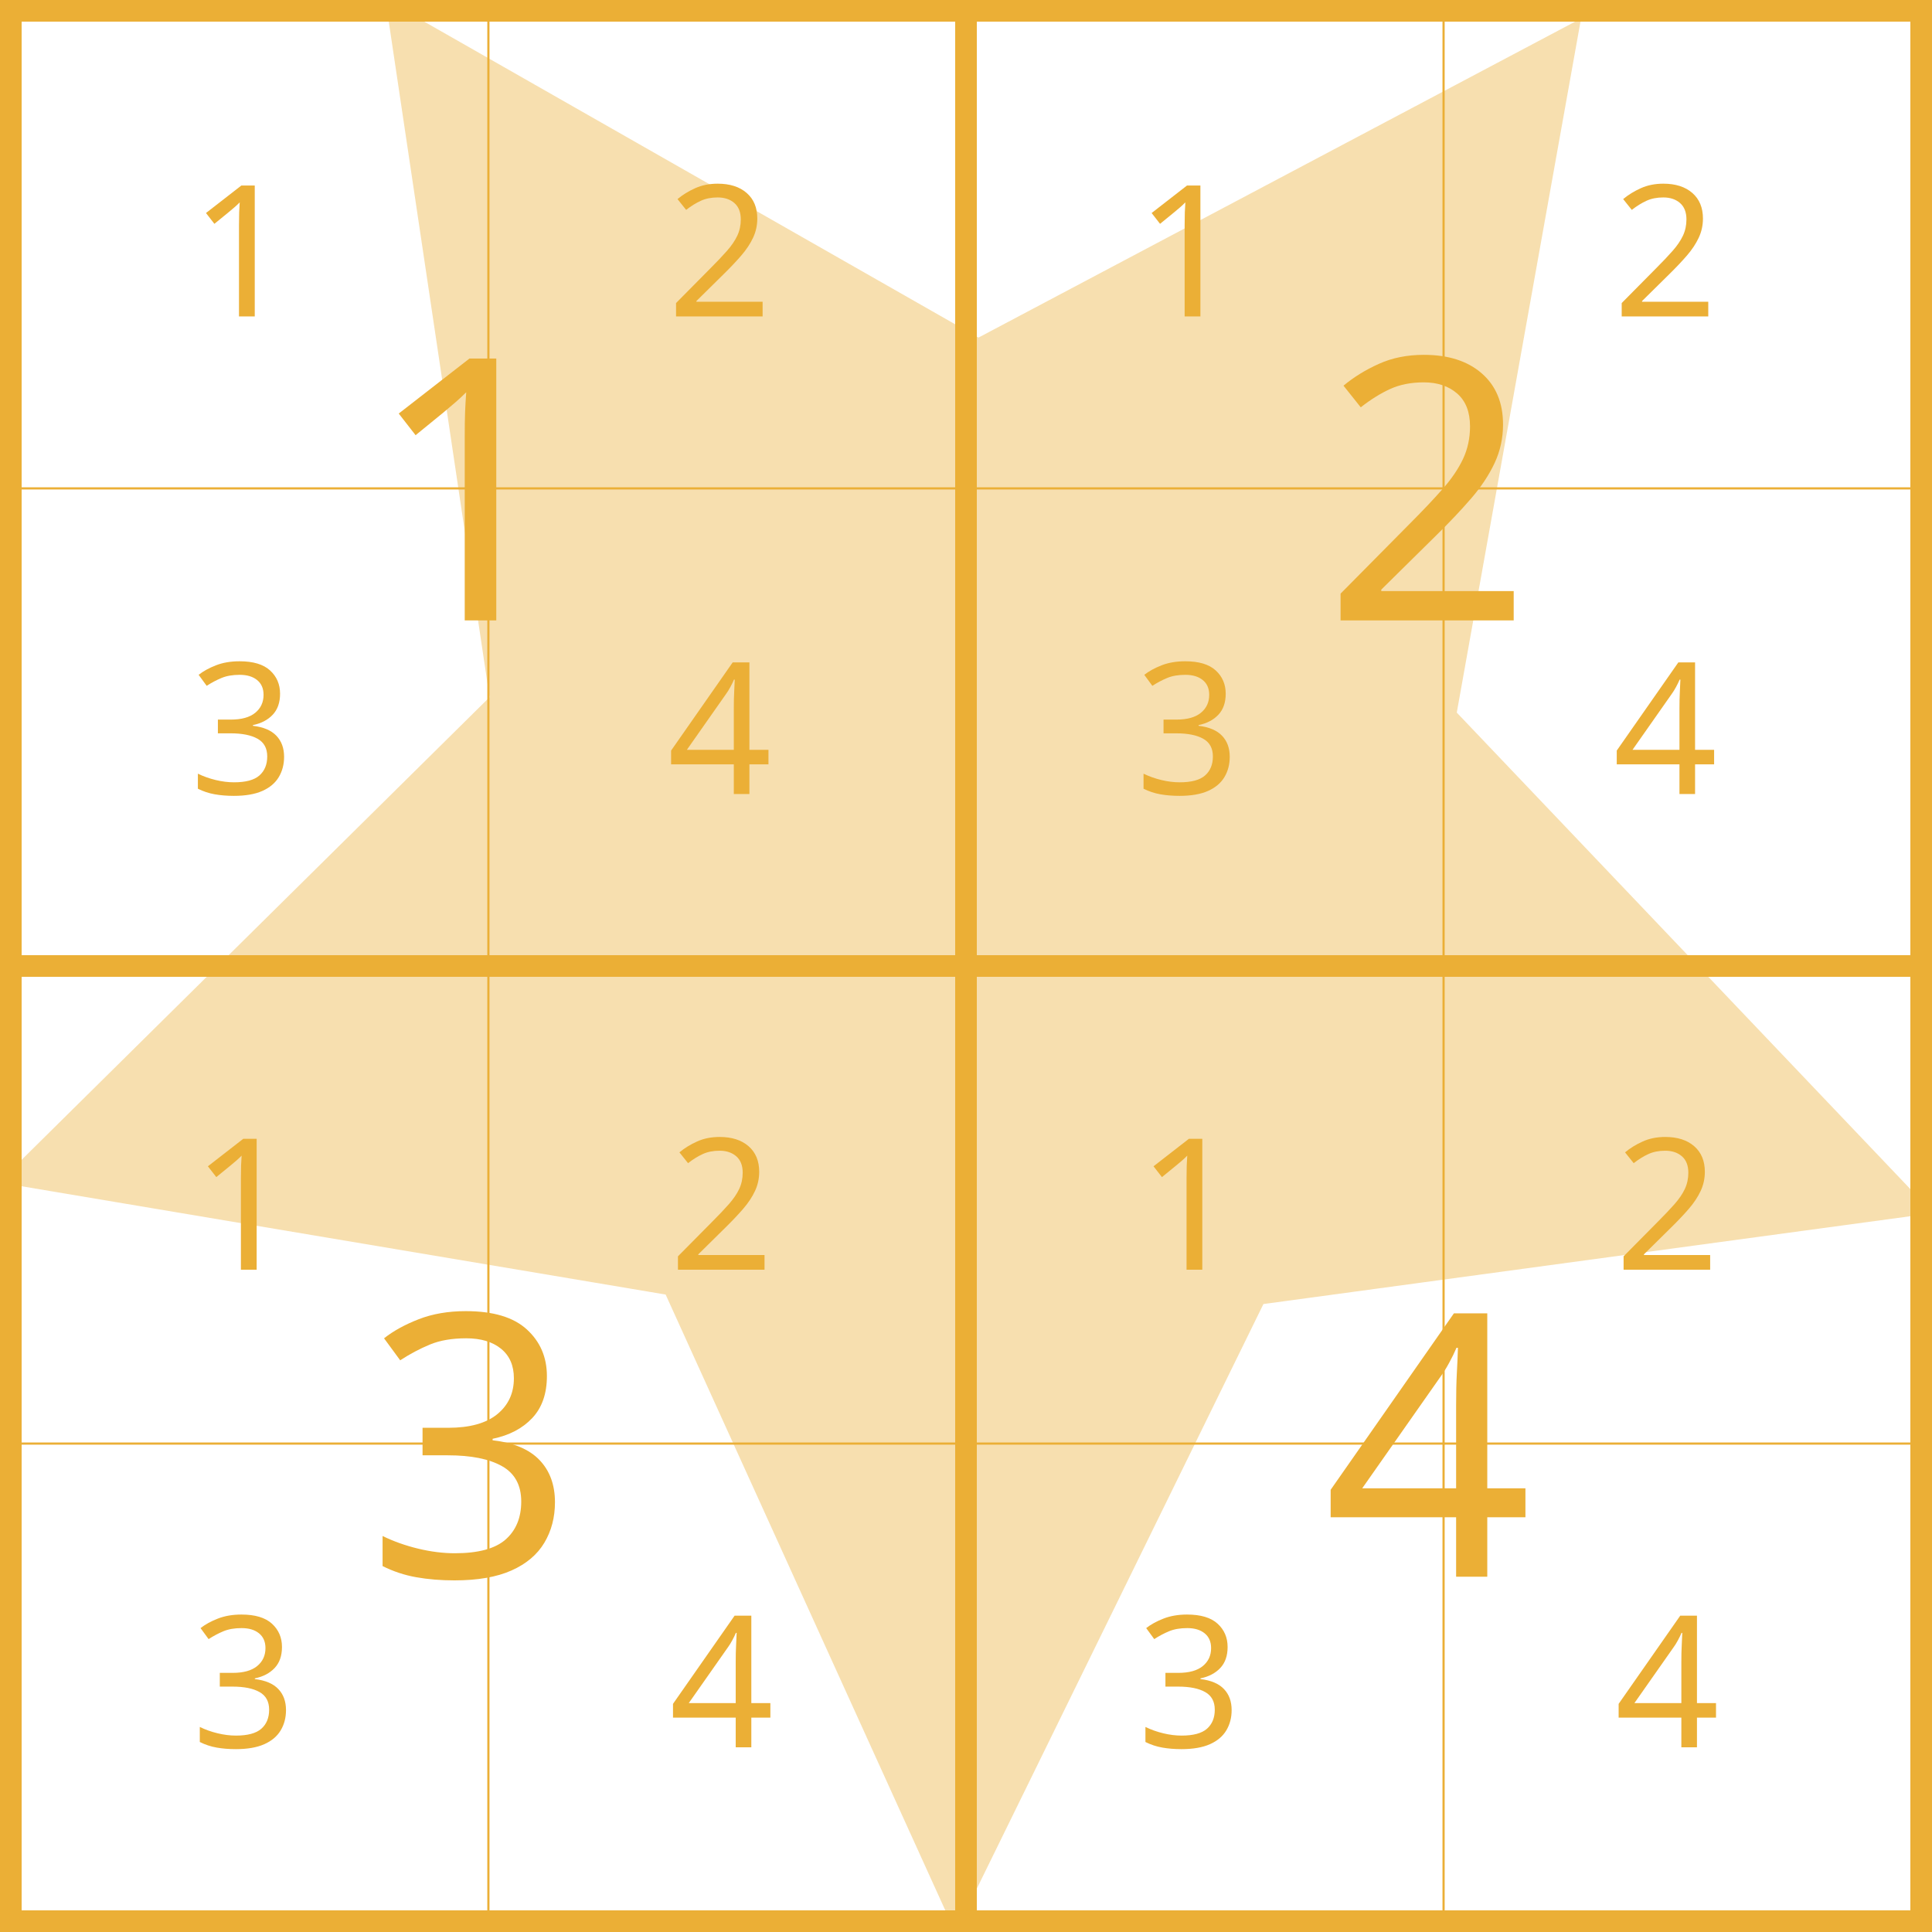
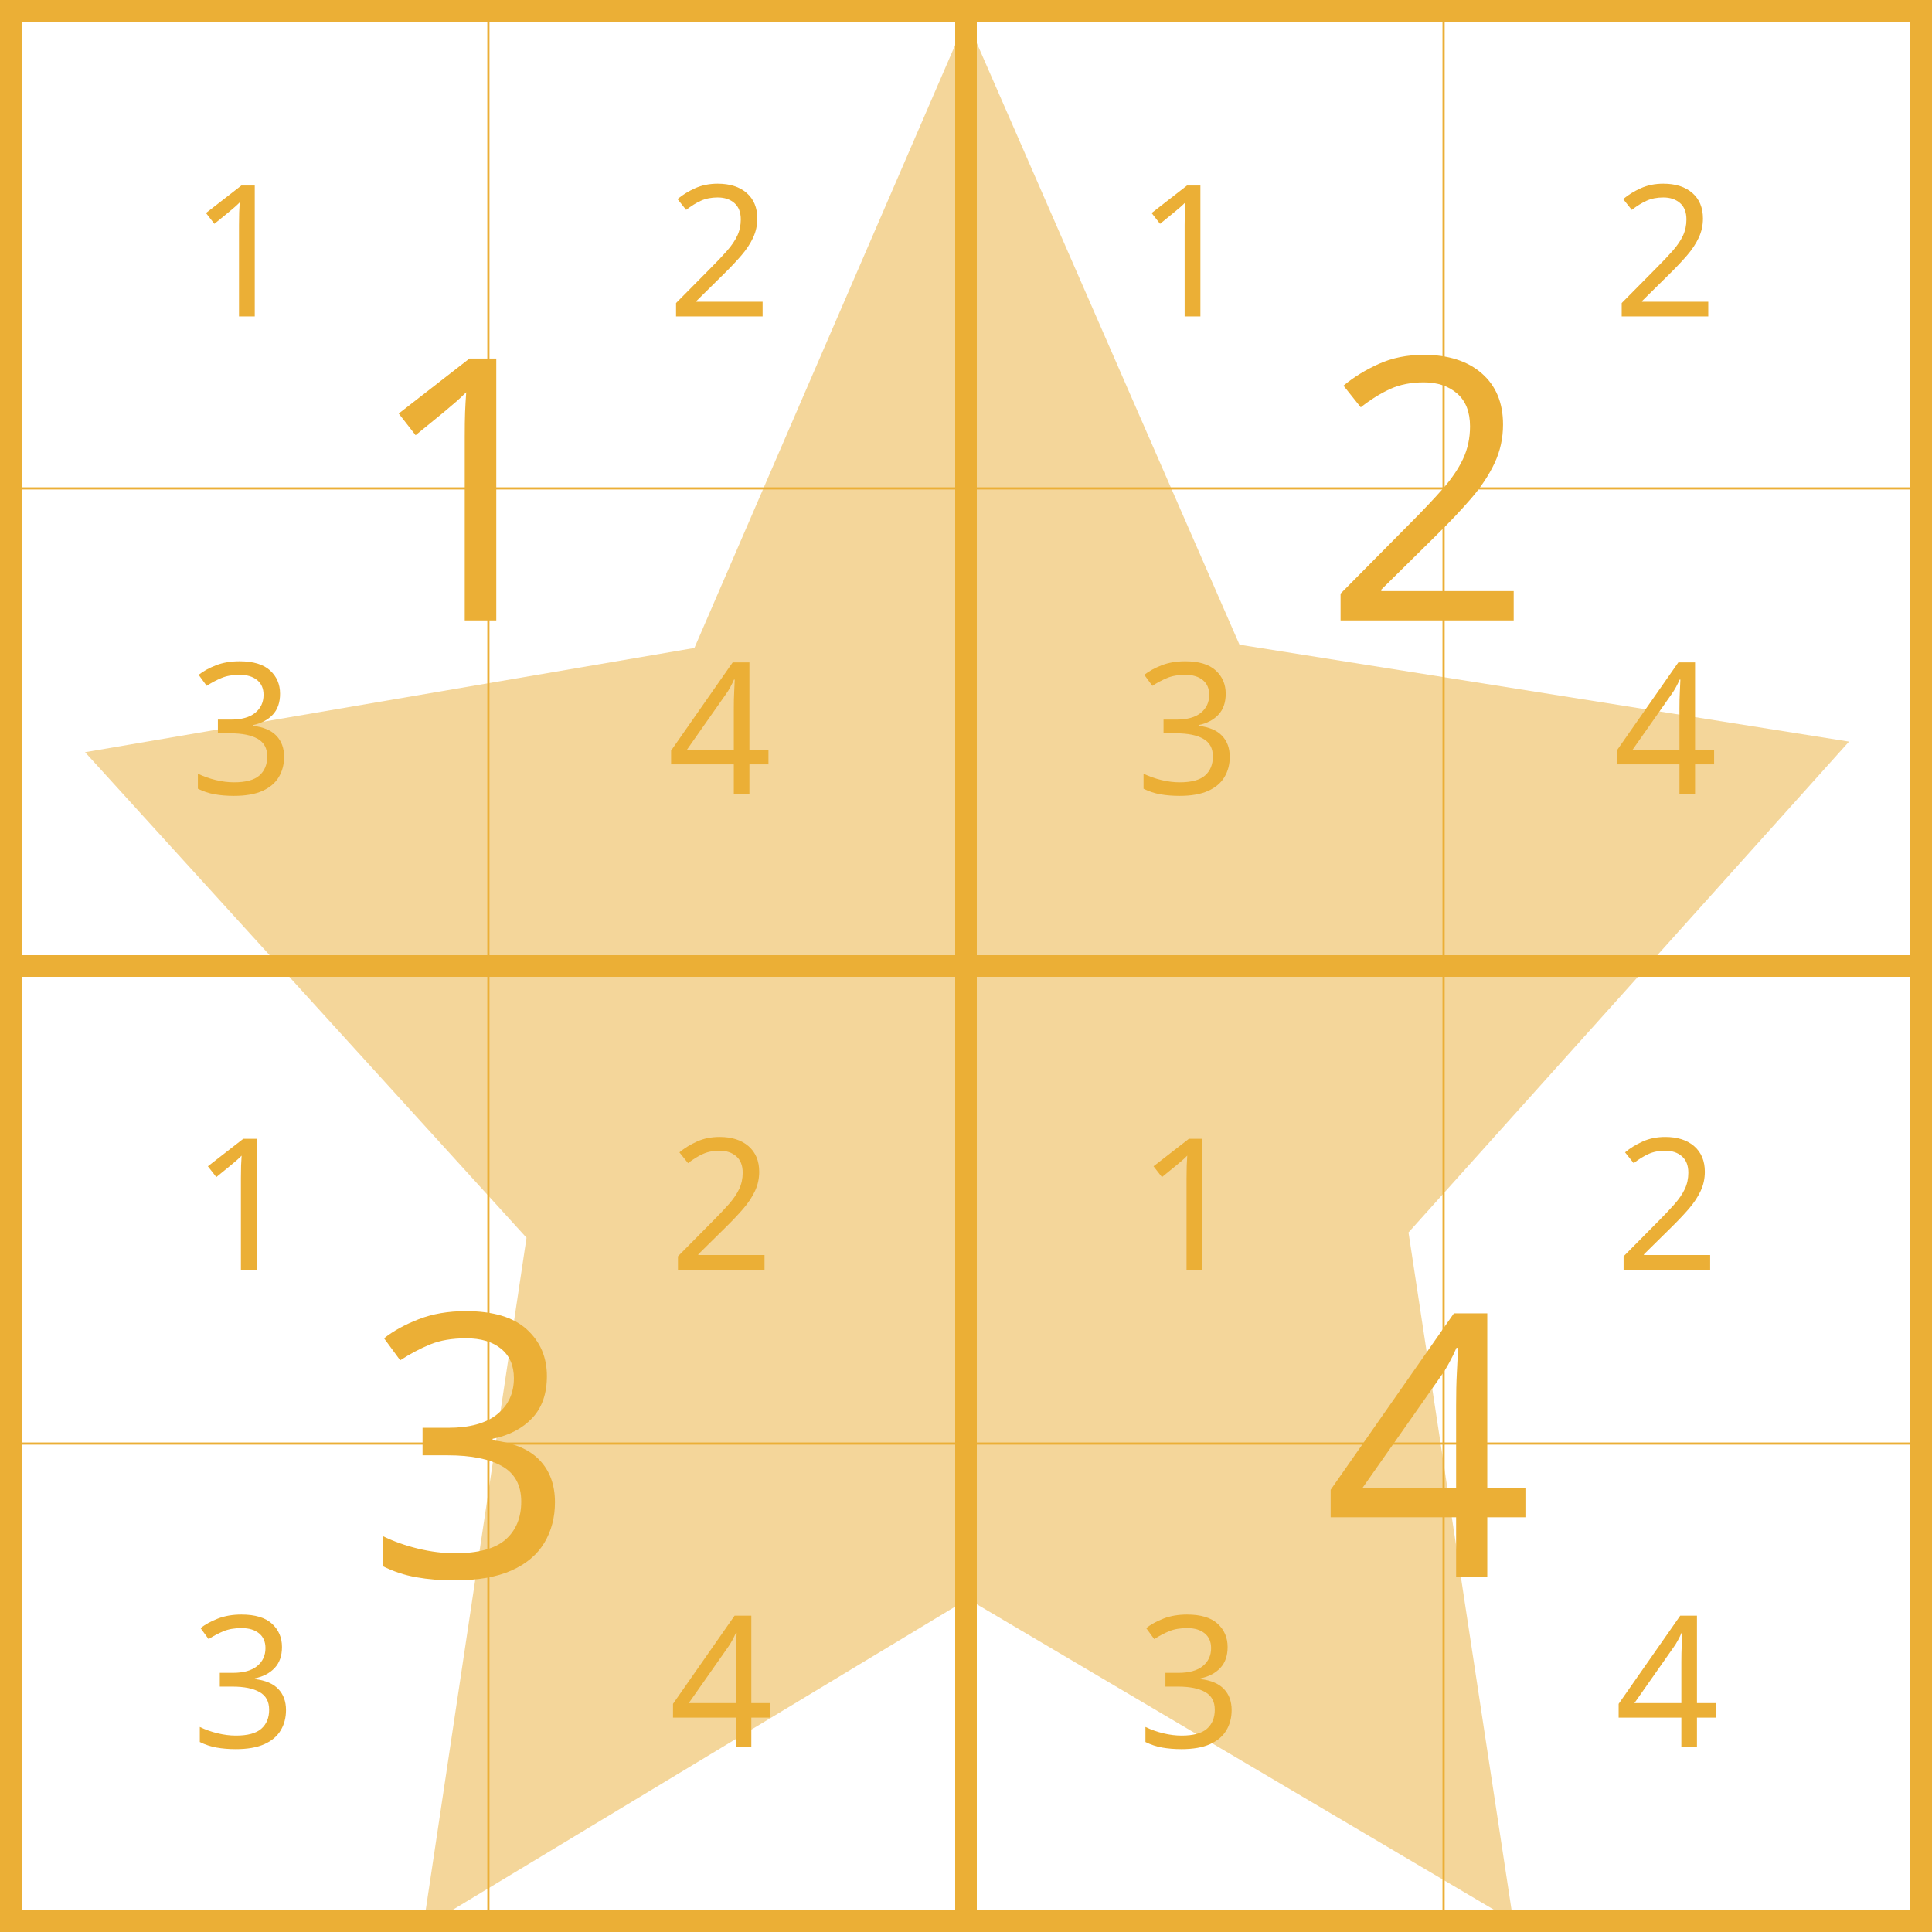
- <svg xmlns="http://www.w3.org/2000/svg" width="499.15" height="499.15" version="1.1" viewBox="0 0 499.15 499.15">
-   <path transform="matrix(.80998 0 0 .84682 70.865 17.098)" d="m217.3 564.87-91.117-191.91-209.75-33.736 154.36-145.96-32.73-209.9 186.52 101.7 189.52-95.992-39.086 208.81 149.86 150.58-210.67 27.354z" fill="#ebaf36" opacity=".4" stroke="#ebaf36" stroke-width="4" />
-   <g transform="matrix(.49356 0 0 .49356 2.7921 2.7921)" fill="none" stroke="#ebaf36">
-     <rect x="-1.5259e-5" width="250" height="250" />
-     <g stroke-width="11.314">
-       <rect x="-3.132e-6" width="1e3" height="500" />
-       <rect transform="rotate(-90)" x="-1e3" y="500" width="1e3" height="500" />
-       <rect transform="rotate(-90)" x="-1e3" width="1e3" height="500" />
-       <rect y="500" width="1e3" height="500" />
+ <svg xmlns="http://www.w3.org/2000/svg" width="499.15" height="499.15" version="1.1" viewBox="0 0 499.15 499.15" id="svg142">
+   <defs id="defs146" />
+   <path style="fill:#ebaf36;fill-opacity:0.5;stroke:none;stroke-width:13.096;stroke-opacity:1" id="path1340" d="M 206.56,260.508 83.908,252.868 8.082,349.574 -22.553,230.564 -137.958,188.332 -34.24,122.421 -29.737,-0.385 64.999,77.888 183.187,44.222 138.019,158.509 Z" transform="matrix(1.181806,0.5949154,-0.5288025,1.344726,284.6062,23.15418)" />
+   <g transform="matrix(.49356 0 0 .49356 2.7921 2.7921)" fill="none" stroke="#ebaf36" id="g46">
+     <rect x="-1.5259e-5" width="250" height="250" id="rect4" />
+     <g stroke-width="11.314" id="g14">
+       <rect x="-3.132e-6" width="1e3" height="500" id="rect6" />
+       <rect transform="rotate(-90)" x="-1e3" y="500" width="1e3" height="500" id="rect8" />
+       <rect transform="rotate(-90)" x="-1e3" width="1e3" height="500" id="rect10" />
+       <rect y="500" width="1e3" height="500" id="rect12" />
    </g>
-     <rect x="250" y="-3.132e-6" width="250" height="250" />
-     <rect x="-1e-5" y="250" width="250" height="250" />
-     <rect x="250" y="250" width="250" height="250" />
-     <rect x="500" y="-3.132e-6" width="250" height="250" />
-     <rect x="750" y="-3.132e-6" width="250" height="250" />
-     <rect x="500" y="250" width="250" height="250" />
-     <rect x="750" y="250" width="250" height="250" />
-     <rect x="1.3654e-6" y="500" width="250" height="250" />
-     <rect x="250" y="500" width="250" height="250" />
-     <rect x="1.6624e-5" y="750" width="250" height="250" />
-     <rect x="250" y="750" width="250" height="250" />
-     <rect x="500" y="500" width="250" height="250" />
-     <rect x="750" y="500" width="250" height="250" />
-     <rect x="500" y="750" width="250" height="250" />
-     <rect x="750" y="750" width="250" height="250" />
+     <rect x="250" y="-3.132e-6" width="250" height="250" id="rect16" />
+     <rect x="-1e-5" y="250" width="250" height="250" id="rect18" />
+     <rect x="250" y="250" width="250" height="250" id="rect20" />
+     <rect x="500" y="-3.132e-6" width="250" height="250" id="rect22" />
+     <rect x="750" y="-3.132e-6" width="250" height="250" id="rect24" />
+     <rect x="500" y="250" width="250" height="250" id="rect26" />
+     <rect x="750" y="250" width="250" height="250" id="rect28" />
+     <rect x="1.3654e-6" y="500" width="250" height="250" id="rect30" />
+     <rect x="250" y="500" width="250" height="250" id="rect32" />
+     <rect x="1.6624e-5" y="750" width="250" height="250" id="rect34" />
+     <rect x="250" y="750" width="250" height="250" id="rect36" />
+     <rect x="500" y="500" width="250" height="250" id="rect38" />
+     <rect x="750" y="500" width="250" height="250" id="rect40" />
+     <rect x="500" y="750" width="250" height="250" id="rect42" />
+     <rect x="750" y="750" width="250" height="250" id="rect44" />
  </g>
-   <g font-family="sans-serif">
-     <g font-size="96px">
-       <g transform="matrix(.49356 0 0 .49356 2.7921 2.7921)">
-         <text x="93.617" y="159.992" style="line-height:1.25" xml:space="preserve">
-           <tspan x="93.617" y="159.992" fill="#ebaf36" font-size="96px">1</tspan>
+   <g font-family="sans-serif" id="g140">
+     <g font-size="96px" id="g120">
+       <g transform="matrix(.49356 0 0 .49356 2.7921 2.7921)" id="g64">
+         <text x="93.617" y="159.992" style="line-height:1.25" xml:space="preserve" id="text50">
+           <tspan x="93.617" y="159.992" fill="#ebaf36" font-size="96px" id="tspan48">1</tspan>
        </text>
-         <text x="343.617" y="159.992" style="line-height:1.25" xml:space="preserve">
-           <tspan x="343.617" y="159.992" fill="#ebaf36" font-size="96px">2</tspan>
+         <text x="343.617" y="159.992" style="line-height:1.25" xml:space="preserve" id="text54">
+           <tspan x="343.617" y="159.992" fill="#ebaf36" font-size="96px" id="tspan52">2</tspan>
        </text>
-         <text x="93.617" y="409.992" style="line-height:1.25" xml:space="preserve">
-           <tspan x="93.617" y="409.992" fill="#ebaf36" font-size="96px">3</tspan>
+         <text x="93.617" y="409.992" style="line-height:1.25" xml:space="preserve" id="text58">
+           <tspan x="93.617" y="409.992" fill="#ebaf36" font-size="96px" id="tspan56">3</tspan>
        </text>
-         <text x="343.617" y="409.992" style="line-height:1.25" xml:space="preserve">
-           <tspan x="343.617" y="409.992" fill="#ebaf36" font-size="96px">4</tspan>
+         <text x="343.617" y="409.992" style="line-height:1.25" xml:space="preserve" id="text62">
+           <tspan x="343.617" y="409.992" fill="#ebaf36" font-size="96px" id="tspan60">4</tspan>
        </text>
      </g>
-       <g transform="matrix(.49356 0 0 .49356 247.11 2.7921)">
-         <text x="93.617" y="159.992" style="line-height:1.25" xml:space="preserve">
-           <tspan x="93.617" y="159.992" fill="#ebaf36" font-size="96px">1</tspan>
+       <g transform="matrix(.49356 0 0 .49356 247.11 2.7921)" id="g82">
+         <text x="93.617" y="159.992" style="line-height:1.25" xml:space="preserve" id="text68">
+           <tspan x="93.617" y="159.992" fill="#ebaf36" font-size="96px" id="tspan66">1</tspan>
        </text>
-         <text x="343.617" y="159.992" style="line-height:1.25" xml:space="preserve">
-           <tspan x="343.617" y="159.992" fill="#ebaf36" font-size="96px">2</tspan>
+         <text x="343.617" y="159.992" style="line-height:1.25" xml:space="preserve" id="text72">
+           <tspan x="343.617" y="159.992" fill="#ebaf36" font-size="96px" id="tspan70">2</tspan>
        </text>
-         <text x="93.617" y="409.992" style="line-height:1.25" xml:space="preserve">
-           <tspan x="93.617" y="409.992" fill="#ebaf36" font-size="96px">3</tspan>
+         <text x="93.617" y="409.992" style="line-height:1.25" xml:space="preserve" id="text76">
+           <tspan x="93.617" y="409.992" fill="#ebaf36" font-size="96px" id="tspan74">3</tspan>
        </text>
-         <text x="343.617" y="409.992" style="line-height:1.25" xml:space="preserve">
-           <tspan x="343.617" y="409.992" fill="#ebaf36" font-size="96px">4</tspan>
+         <text x="343.617" y="409.992" style="line-height:1.25" xml:space="preserve" id="text80">
+           <tspan x="343.617" y="409.992" fill="#ebaf36" font-size="96px" id="tspan78">4</tspan>
        </text>
      </g>
-       <g transform="matrix(.49356 0 0 .49356 3.2856 249.08)">
-         <text x="93.617" y="159.992" style="line-height:1.25" xml:space="preserve">
-           <tspan x="93.617" y="159.992" fill="#ebaf36" font-size="96px">1</tspan>
+       <g transform="matrix(.49356 0 0 .49356 3.2856 249.08)" id="g100">
+         <text x="93.617" y="159.992" style="line-height:1.25" xml:space="preserve" id="text86">
+           <tspan x="93.617" y="159.992" fill="#ebaf36" font-size="96px" id="tspan84">1</tspan>
        </text>
-         <text x="343.617" y="159.992" style="line-height:1.25" xml:space="preserve">
-           <tspan x="343.617" y="159.992" fill="#ebaf36" font-size="96px">2</tspan>
+         <text x="343.617" y="159.992" style="line-height:1.25" xml:space="preserve" id="text90">
+           <tspan x="343.617" y="159.992" fill="#ebaf36" font-size="96px" id="tspan88">2</tspan>
        </text>
-         <text x="93.617" y="409.992" style="line-height:1.25" xml:space="preserve">
-           <tspan x="93.617" y="409.992" fill="#ebaf36" font-size="96px">3</tspan>
+         <text x="93.617" y="409.992" style="line-height:1.25" xml:space="preserve" id="text94">
+           <tspan x="93.617" y="409.992" fill="#ebaf36" font-size="96px" id="tspan92">3</tspan>
        </text>
-         <text x="343.617" y="409.992" style="line-height:1.25" xml:space="preserve">
-           <tspan x="343.617" y="409.992" fill="#ebaf36" font-size="96px">4</tspan>
+         <text x="343.617" y="409.992" style="line-height:1.25" xml:space="preserve" id="text98">
+           <tspan x="343.617" y="409.992" fill="#ebaf36" font-size="96px" id="tspan96">4</tspan>
        </text>
      </g>
-       <g transform="matrix(.49356 0 0 .49356 247.6 249.08)">
-         <text x="93.617" y="159.992" style="line-height:1.25" xml:space="preserve">
-           <tspan x="93.617" y="159.992" fill="#ebaf36" font-size="96px">1</tspan>
+       <g transform="matrix(.49356 0 0 .49356 247.6 249.08)" id="g118">
+         <text x="93.617" y="159.992" style="line-height:1.25" xml:space="preserve" id="text104">
+           <tspan x="93.617" y="159.992" fill="#ebaf36" font-size="96px" id="tspan102">1</tspan>
        </text>
-         <text x="343.617" y="159.992" style="line-height:1.25" xml:space="preserve">
-           <tspan x="343.617" y="159.992" fill="#ebaf36" font-size="96px">2</tspan>
+         <text x="343.617" y="159.992" style="line-height:1.25" xml:space="preserve" id="text108">
+           <tspan x="343.617" y="159.992" fill="#ebaf36" font-size="96px" id="tspan106">2</tspan>
        </text>
-         <text x="93.617" y="409.992" style="line-height:1.25" xml:space="preserve">
-           <tspan x="93.617" y="409.992" fill="#ebaf36" font-size="96px">3</tspan>
+         <text x="93.617" y="409.992" style="line-height:1.25" xml:space="preserve" id="text112">
+           <tspan x="93.617" y="409.992" fill="#ebaf36" font-size="96px" id="tspan110">3</tspan>
        </text>
-         <text x="343.617" y="409.992" style="line-height:1.25" xml:space="preserve">
-           <tspan x="343.617" y="409.992" fill="#ebaf36" font-size="96px">4</tspan>
+         <text x="343.617" y="409.992" style="line-height:1.25" xml:space="preserve" id="text116">
+           <tspan x="343.617" y="409.992" fill="#ebaf36" font-size="96px" id="tspan114">4</tspan>
        </text>
      </g>
    </g>
-     <g transform="matrix(.49356 0 0 .49356 2.7921 2.7921)" font-size="192px">
-       <text x="185.97" y="319.1" style="line-height:1.25" xml:space="preserve">
-         <tspan x="185.97" y="319.1" fill="#ebaf36" font-size="192px">1</tspan>
+     <g transform="matrix(.49356 0 0 .49356 2.7921 2.7921)" font-size="192px" id="g138">
+       <text x="185.97" y="319.1" style="line-height:1.25" xml:space="preserve" id="text124">
+         <tspan x="185.97" y="319.1" fill="#ebaf36" font-size="192px" id="tspan122">1</tspan>
      </text>
-       <text x="686.861" y="319.1" style="line-height:1.25" xml:space="preserve">
-         <tspan x="686.861" y="319.1" fill="#ebaf36" font-size="192px">2</tspan>
+       <text x="686.861" y="319.1" style="line-height:1.25" xml:space="preserve" id="text128">
+         <tspan x="686.861" y="319.1" fill="#ebaf36" font-size="192px" id="tspan126">2</tspan>
      </text>
-       <text x="185.97" y="819.689" style="line-height:1.25" xml:space="preserve">
-         <tspan x="185.97" y="819.689" fill="#ebaf36" font-size="192px">3</tspan>
+       <text x="185.97" y="819.689" style="line-height:1.25" xml:space="preserve" id="text132">
+         <tspan x="185.97" y="819.689" fill="#ebaf36" font-size="192px" id="tspan130">3</tspan>
      </text>
-       <text x="686.861" y="819.689" style="line-height:1.25" xml:space="preserve">
-         <tspan x="686.861" y="819.689" fill="#ebaf36" font-size="192px">4</tspan>
+       <text x="686.861" y="819.689" style="line-height:1.25" xml:space="preserve" id="text136">
+         <tspan x="686.861" y="819.689" fill="#ebaf36" font-size="192px" id="tspan134">4</tspan>
      </text>
    </g>
  </g>
</svg>
